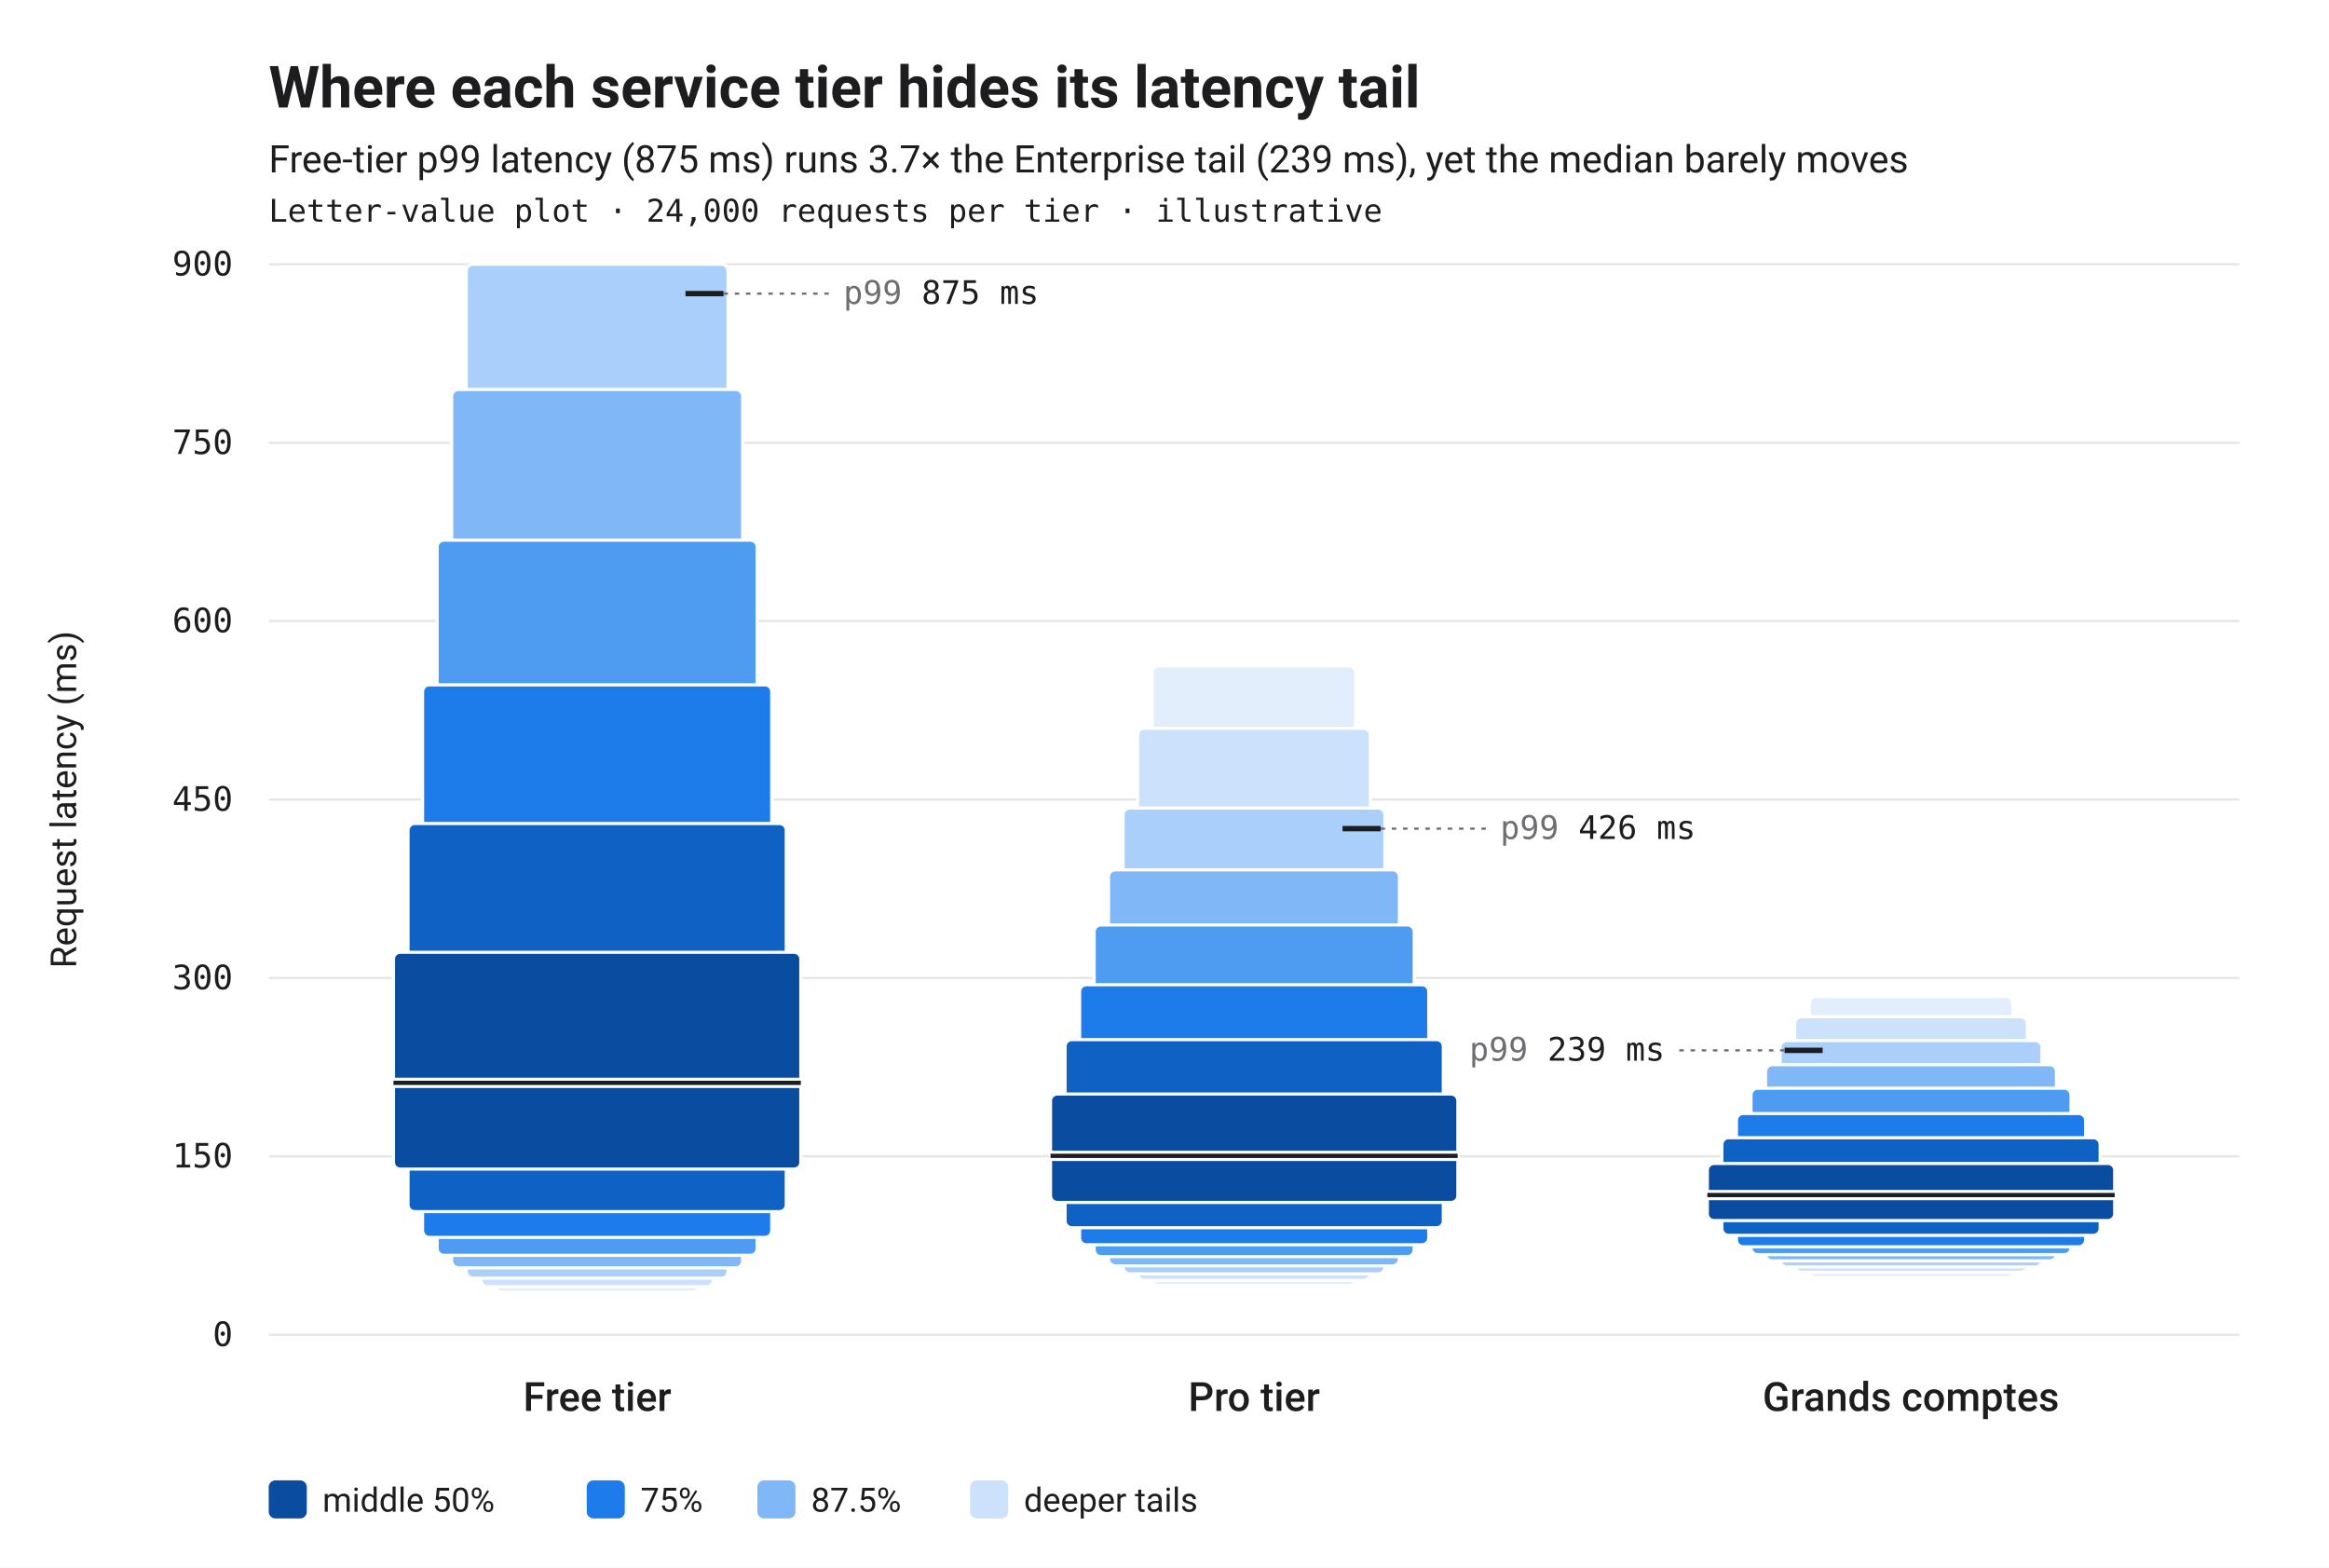
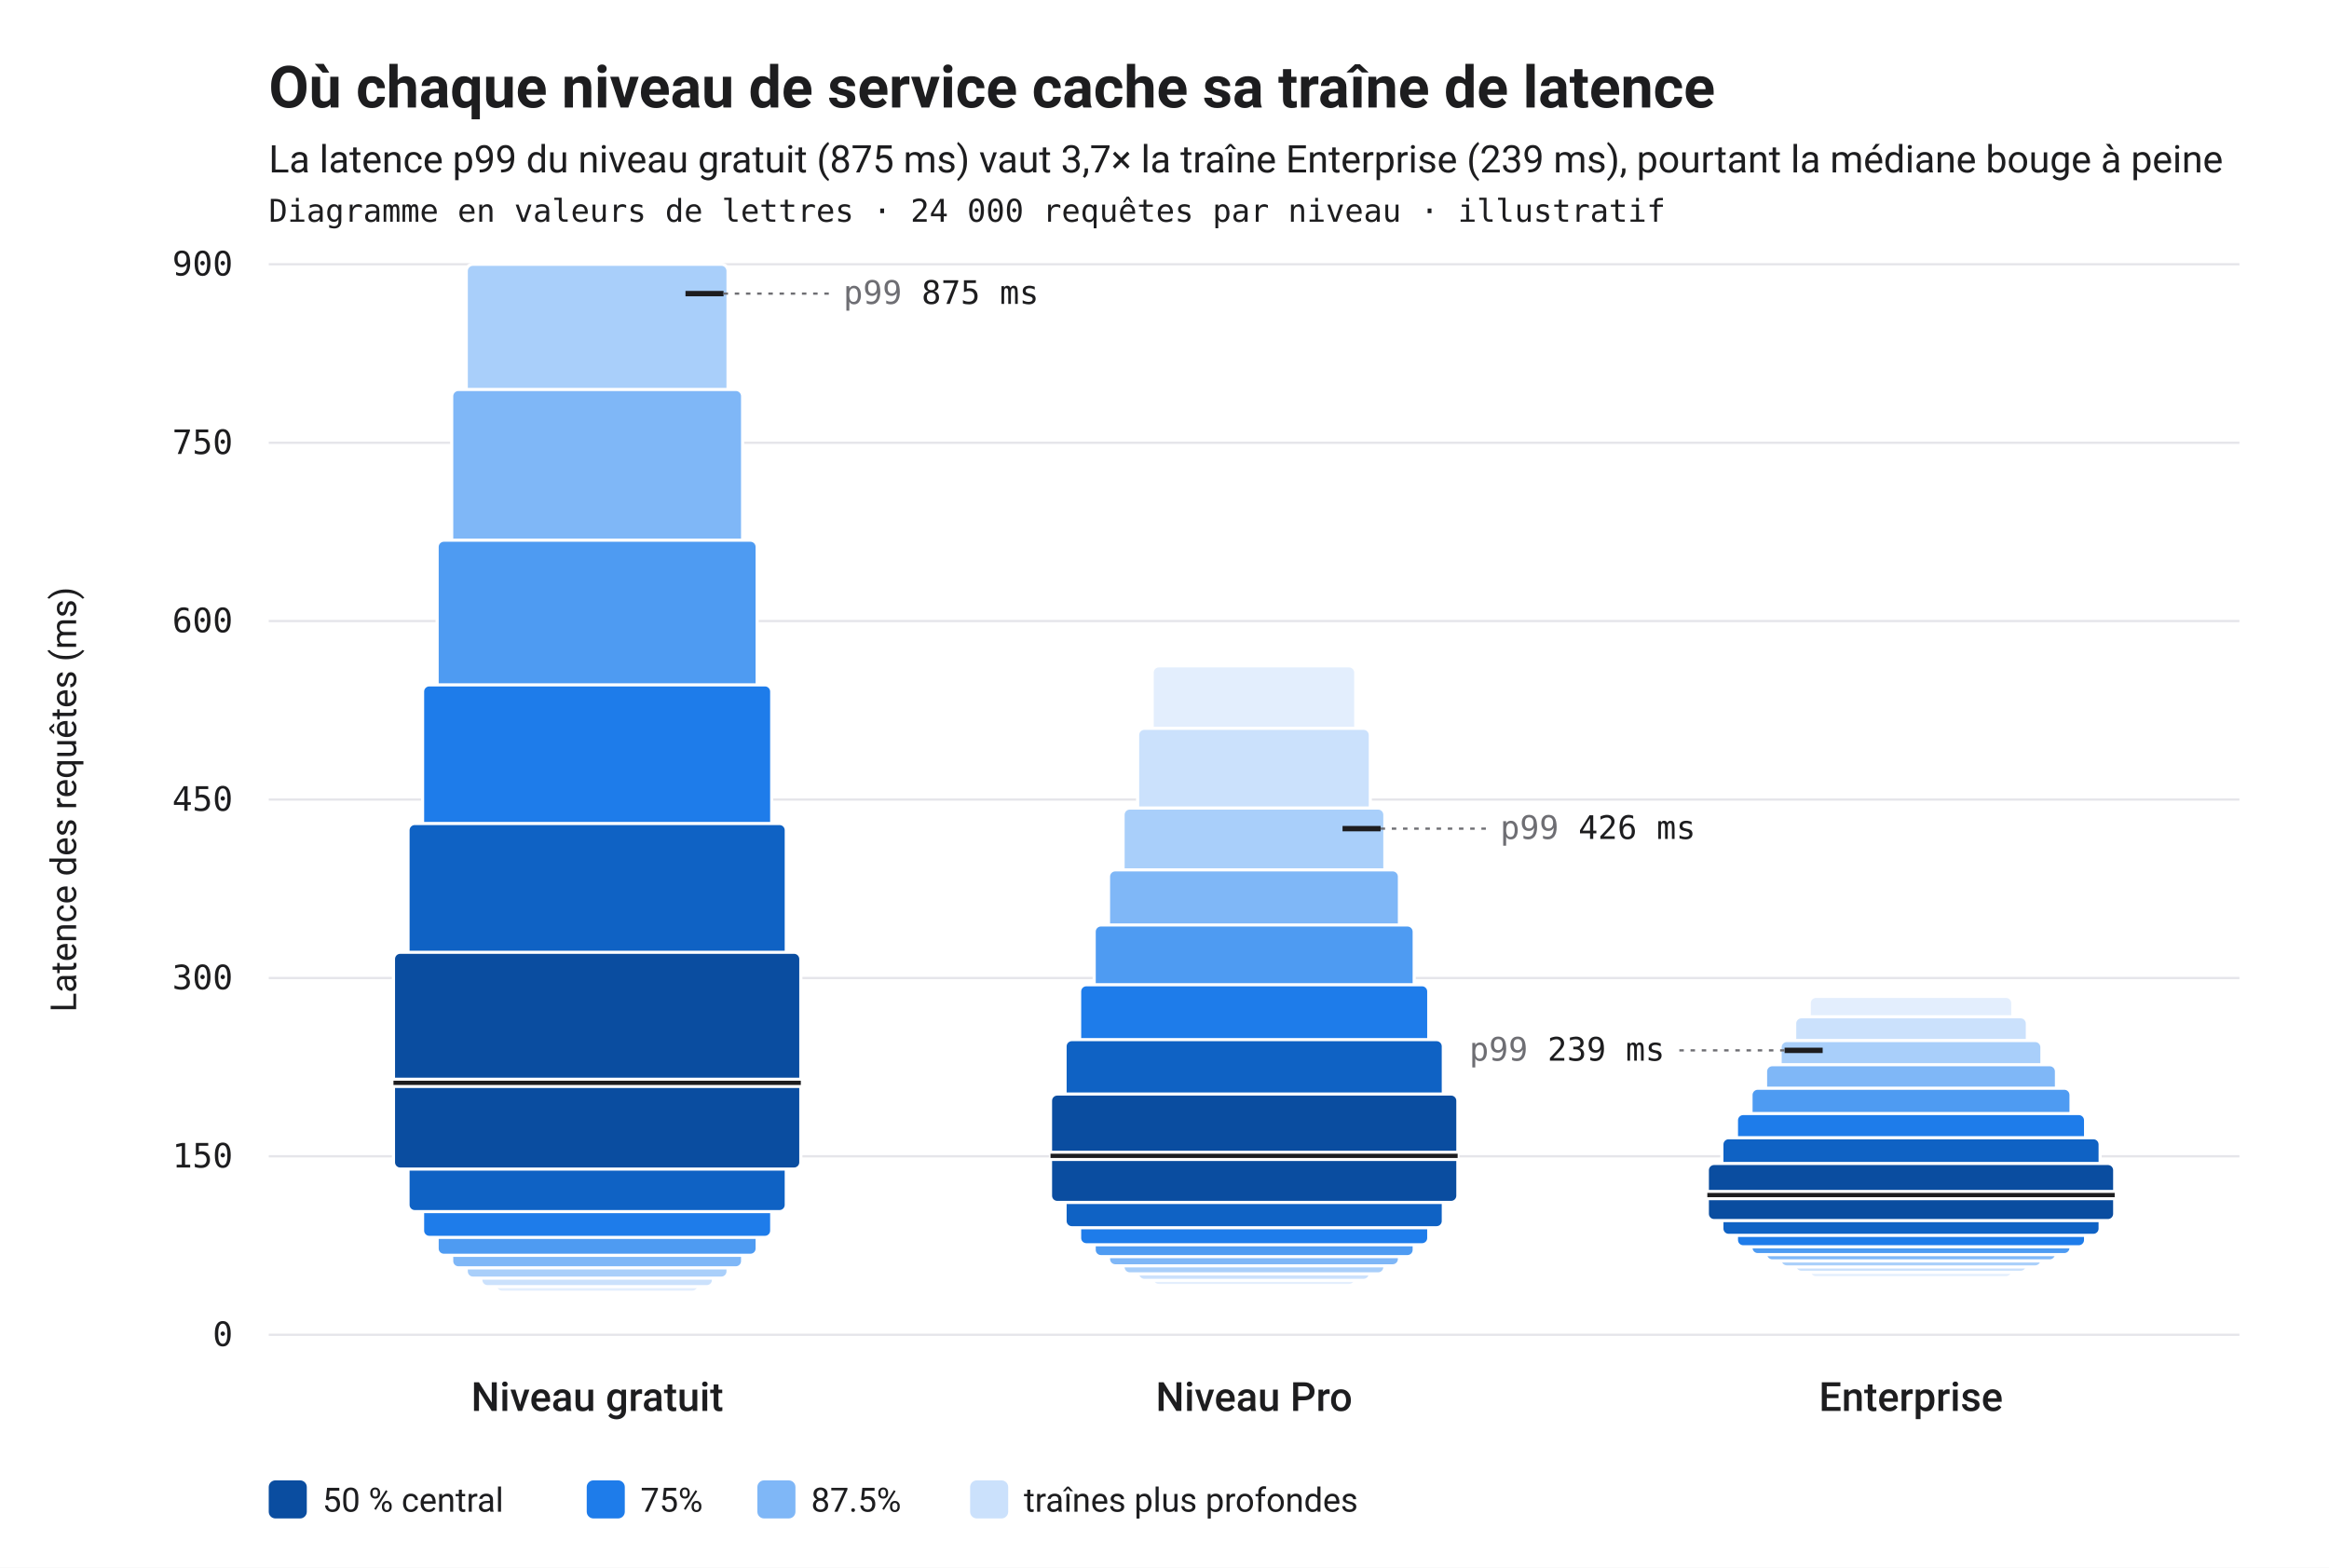
<svg xmlns="http://www.w3.org/2000/svg" width="1040" height="700" viewBox="0 0 1040 700" font-family="Roboto, system-ui, sans-serif" role="img" aria-labelledby="bx-title bx-desc">
  <style>
    .lv { transition: opacity .12s ease; }
    .stack:hover .lv { opacity: .6; }
    .lv:hover { opacity: 1; }
    @media (prefers-reduced-motion: reduce) { .lv { transition: none; } }
    text { fill: #1D1D1F; }
  </style>
  <rect width="1040" height="700" fill="#FFFFFF" />
-   <text x="120" y="48" font-size="26" font-weight="700" fill="#1D1D1F">Where each service tier hides its latency tail</text>
-   <text x="120" y="77" font-size="17" fill="#6E6E73">Free-tier p99 latency (875 ms) runs 3.7× the Enterprise tail (239 ms), yet the median barely moves</text>
-   <text x="120" y="99" font-size="14" fill="#6E6E73" font-family="Roboto Mono, monospace">Letter-value plot · 24,000 requests per tier · illustrative</text>
+   <text x="120" y="48" font-size="26" font-weight="700" fill="#1D1D1F">Où chaque niveau de service cache sa traîne de latence</text>
+   <text x="120" y="77" font-size="17" fill="#6E6E73">La latence p99 du niveau gratuit (875 ms) vaut 3,7× la traîne Enterprise (239 ms), pourtant la médiane bouge à peine</text>
+   <text x="120" y="99" font-size="14" fill="#6E6E73" font-family="Roboto Mono, monospace">Diagramme en valeurs de lettres · 24 000 requêtes par niveau · illustratif</text>
  <g class="yaxis" aria-hidden="true">
    <line x1="120.0" y1="596.0" x2="1000.0" y2="596.0" stroke="#E5E5EA" stroke-width="1" />
    <text x="104.0" y="601.0" font-size="15" fill="#6E6E73" text-anchor="end" font-family="Roboto Mono, monospace">0</text>
    <line x1="120.0" y1="516.3" x2="1000.0" y2="516.3" stroke="#E5E5EA" stroke-width="1" />
    <text x="104.0" y="521.3" font-size="15" fill="#6E6E73" text-anchor="end" font-family="Roboto Mono, monospace">150</text>
    <line x1="120.0" y1="436.7" x2="1000.0" y2="436.7" stroke="#E5E5EA" stroke-width="1" />
    <text x="104.0" y="441.7" font-size="15" fill="#6E6E73" text-anchor="end" font-family="Roboto Mono, monospace">300</text>
    <line x1="120.0" y1="357.0" x2="1000.0" y2="357.0" stroke="#E5E5EA" stroke-width="1" />
    <text x="104.0" y="362.0" font-size="15" fill="#6E6E73" text-anchor="end" font-family="Roboto Mono, monospace">450</text>
    <line x1="120.0" y1="277.3" x2="1000.0" y2="277.3" stroke="#E5E5EA" stroke-width="1" />
    <text x="104.0" y="282.3" font-size="15" fill="#6E6E73" text-anchor="end" font-family="Roboto Mono, monospace">600</text>
    <line x1="120.0" y1="197.7" x2="1000.0" y2="197.7" stroke="#E5E5EA" stroke-width="1" />
    <text x="104.0" y="202.7" font-size="15" fill="#6E6E73" text-anchor="end" font-family="Roboto Mono, monospace">750</text>
    <line x1="120.0" y1="118.0" x2="1000.0" y2="118.0" stroke="#E5E5EA" stroke-width="1" />
    <text x="104.0" y="123.0" font-size="15" fill="#6E6E73" text-anchor="end" font-family="Roboto Mono, monospace">900</text>
-     <text x="34" y="357.0" font-size="16" fill="#1D1D1F" text-anchor="middle" transform="rotate(-90 34 357.0)">Request latency (ms)</text>
+     <text x="34" y="357.0" font-size="16" fill="#1D1D1F" text-anchor="middle" transform="rotate(-90 34 357.0)">Latence des requêtes (ms)</text>
  </g>
  <g role="list">
    <g class="stack" role="listitem" aria-label="Free tier latency distribution">
      <line x1="266.7" y1="577.0" x2="266.7" y2="118.0" stroke="#E5E5EA" stroke-width="1.5" />
      <rect class="lv" x="221.2" y="118.0" width="90.9" height="459.0" rx="3" fill="#E3EEFD" stroke="#FFFFFF" stroke-width="1.4" />
      <rect class="lv" x="214.7" y="118.0" width="103.9" height="456.5" rx="3" fill="#CBE1FC" stroke="#FFFFFF" stroke-width="1.4" />
      <rect class="lv" x="208.2" y="118.0" width="116.9" height="452.7" rx="3" fill="#A9CFFA" stroke="#FFFFFF" stroke-width="1.4" />
      <rect class="lv" x="201.7" y="173.9" width="129.9" height="392.2" rx="3" fill="#7FB7F7" stroke="#FFFFFF" stroke-width="1.4" />
      <rect class="lv" x="195.2" y="241.2" width="142.9" height="319.3" rx="3" fill="#4E9BF2" stroke="#FFFFFF" stroke-width="1.4" />
      <rect class="lv" x="188.7" y="305.8" width="155.9" height="246.7" rx="3" fill="#1E7CEA" stroke="#FFFFFF" stroke-width="1.4" />
      <rect class="lv" x="182.2" y="367.7" width="168.9" height="173.3" rx="3" fill="#0F62C4" stroke="#FFFFFF" stroke-width="1.4" />
      <rect class="lv" x="175.7" y="425.2" width="181.9" height="96.8" rx="3" fill="#0A4DA0" stroke="#FFFFFF" stroke-width="1.4" />
      <line x1="175.7" y1="483.5" x2="357.6" y2="483.5" stroke="#FFFFFF" stroke-width="4.6" />
      <line class="median" x1="175.7" y1="483.5" x2="357.6" y2="483.5" stroke="#1D1D1F" stroke-width="1.9" />
      <line x1="306.1" y1="131.1" x2="323.1" y2="131.1" stroke="#1D1D1F" stroke-width="2.4" />
      <line x1="323.1" y1="131.1" x2="370.6" y2="131.1" stroke="#6E6E73" stroke-width="1" stroke-dasharray="2 3" />
      <text x="376.6" y="135.7" font-size="14.5" text-anchor="start" fill="#1D1D1F" font-family="Roboto Mono, monospace">
        <tspan fill="#6E6E73">p99</tspan> 875 ms</text>
-       <text x="266.7" y="630.0" font-size="18" fill="#1D1D1F" text-anchor="middle" font-weight="500">Free tier</text>
+       <text x="266.7" y="630.0" font-size="18" fill="#1D1D1F" text-anchor="middle" font-weight="500">Niveau gratuit</text>
    </g>
    <g class="stack" role="listitem" aria-label="Pro tier latency distribution">
      <line x1="560.0" y1="574.0" x2="560.0" y2="297.3" stroke="#E5E5EA" stroke-width="1.5" />
      <rect class="lv" x="514.5" y="297.3" width="90.9" height="276.7" rx="3" fill="#E3EEFD" stroke="#FFFFFF" stroke-width="1.4" />
      <rect class="lv" x="508.0" y="325.2" width="103.9" height="246.5" rx="3" fill="#CBE1FC" stroke="#FFFFFF" stroke-width="1.4" />
      <rect class="lv" x="501.5" y="360.8" width="116.9" height="208.0" rx="3" fill="#A9CFFA" stroke="#FFFFFF" stroke-width="1.4" />
      <rect class="lv" x="495.0" y="388.4" width="129.9" height="176.8" rx="3" fill="#7FB7F7" stroke="#FFFFFF" stroke-width="1.4" />
      <rect class="lv" x="488.6" y="413.0" width="142.9" height="148.1" rx="3" fill="#4E9BF2" stroke="#FFFFFF" stroke-width="1.4" />
      <rect class="lv" x="482.1" y="439.7" width="155.9" height="116.1" rx="3" fill="#1E7CEA" stroke="#FFFFFF" stroke-width="1.4" />
      <rect class="lv" x="475.6" y="464.2" width="168.9" height="84.0" rx="3" fill="#0F62C4" stroke="#FFFFFF" stroke-width="1.4" />
      <rect class="lv" x="469.1" y="488.5" width="181.9" height="48.4" rx="3" fill="#0A4DA0" stroke="#FFFFFF" stroke-width="1.4" />
      <line x1="469.1" y1="516.1" x2="650.9" y2="516.1" stroke="#FFFFFF" stroke-width="4.6" />
      <line class="median" x1="469.1" y1="516.1" x2="650.9" y2="516.1" stroke="#1D1D1F" stroke-width="1.9" />
      <line x1="599.5" y1="370.0" x2="616.5" y2="370.0" stroke="#1D1D1F" stroke-width="2.4" />
      <line x1="616.5" y1="370.0" x2="663.9" y2="370.0" stroke="#6E6E73" stroke-width="1" stroke-dasharray="2 3" />
      <text x="669.9" y="374.6" font-size="14.5" text-anchor="start" fill="#1D1D1F" font-family="Roboto Mono, monospace">
        <tspan fill="#6E6E73">p99</tspan> 426 ms</text>
-       <text x="560.0" y="630.0" font-size="18" fill="#1D1D1F" text-anchor="middle" font-weight="500">Pro tier</text>
+       <text x="560.0" y="630.0" font-size="18" fill="#1D1D1F" text-anchor="middle" font-weight="500">Niveau Pro</text>
    </g>
    <g class="stack" role="listitem" aria-label="Enterprise latency distribution">
      <line x1="853.3" y1="570.5" x2="853.3" y2="444.9" stroke="#E5E5EA" stroke-width="1.5" />
      <rect class="lv" x="807.9" y="444.9" width="90.9" height="125.6" rx="3" fill="#E3EEFD" stroke="#FFFFFF" stroke-width="1.4" />
      <rect class="lv" x="801.4" y="454.0" width="103.9" height="114.1" rx="3" fill="#CBE1FC" stroke="#FFFFFF" stroke-width="1.4" />
      <rect class="lv" x="794.9" y="464.6" width="116.9" height="101.1" rx="3" fill="#A9CFFA" stroke="#FFFFFF" stroke-width="1.4" />
      <rect class="lv" x="788.4" y="475.4" width="129.9" height="87.6" rx="3" fill="#7FB7F7" stroke="#FFFFFF" stroke-width="1.4" />
      <rect class="lv" x="781.9" y="485.9" width="142.9" height="74.3" rx="3" fill="#4E9BF2" stroke="#FFFFFF" stroke-width="1.4" />
      <rect class="lv" x="775.4" y="497.2" width="155.9" height="59.5" rx="3" fill="#1E7CEA" stroke="#FFFFFF" stroke-width="1.4" />
      <rect class="lv" x="768.9" y="508.0" width="168.9" height="43.6" rx="3" fill="#0F62C4" stroke="#FFFFFF" stroke-width="1.4" />
      <rect class="lv" x="762.4" y="519.5" width="181.9" height="25.5" rx="3" fill="#0A4DA0" stroke="#FFFFFF" stroke-width="1.4" />
      <line x1="762.4" y1="533.6" x2="944.3" y2="533.6" stroke="#FFFFFF" stroke-width="4.6" />
      <line class="median" x1="762.4" y1="533.6" x2="944.3" y2="533.6" stroke="#1D1D1F" stroke-width="1.9" />
      <line x1="796.9" y1="469.0" x2="813.9" y2="469.0" stroke="#1D1D1F" stroke-width="2.4" />
      <line x1="796.9" y1="469.0" x2="749.4" y2="469.0" stroke="#6E6E73" stroke-width="1" stroke-dasharray="2 3" />
      <text x="743.4" y="473.6" font-size="14.5" text-anchor="end" fill="#1D1D1F" font-family="Roboto Mono, monospace">
        <tspan fill="#6E6E73">p99</tspan> 239 ms</text>
-       <text x="853.3" y="630.0" font-size="18" fill="#1D1D1F" text-anchor="middle" font-weight="500">Grands comptes</text>
+       <text x="853.3" y="630.0" font-size="18" fill="#1D1D1F" text-anchor="middle" font-weight="500">Enterprise</text>
    </g>
  </g>
  <g class="legend" transform="translate(120,674)" aria-hidden="true">
    <rect x="0.0" y="-13" width="17" height="17" rx="3" fill="#0A4DA0" />
-     <text x="24.0" y="1" font-size="15" fill="#6E6E73">middle 50%</text>
+     <text x="24.0" y="1" font-size="15" fill="#6E6E73">50 % central</text>
    <rect x="142.0" y="-13" width="17" height="17" rx="3" fill="#1E7CEA" />
    <text x="166.0" y="1" font-size="15" fill="#6E6E73">75%</text>
    <rect x="218.2" y="-13" width="17" height="17" rx="3" fill="#7FB7F7" />
    <text x="242.2" y="1" font-size="15" fill="#6E6E73">87.5%</text>
    <rect x="313.2" y="-13" width="17" height="17" rx="3" fill="#CBE1FC" />
-     <text x="337.2" y="1" font-size="15" fill="#6E6E73">deeper tails</text>
+     <text x="337.2" y="1" font-size="15" fill="#6E6E73">traînes plus profondes</text>
  </g>
  <g data-fs-internal="" role="button" tabindex="0" aria-label="Toggle fullscreen" transform="translate(992,14)" style="display:none;cursor:pointer">
    <rect x="0" y="0" width="34" height="34" rx="8" fill="#F2F3F5" />
    <path d="M6 13 V6 h7 M28 13 V6 h-7 M6 21 v7 h7 M28 21 v7 h-7" fill="none" stroke="#1D1D1F" stroke-width="2" stroke-linecap="round" />
  </g>
</svg>
